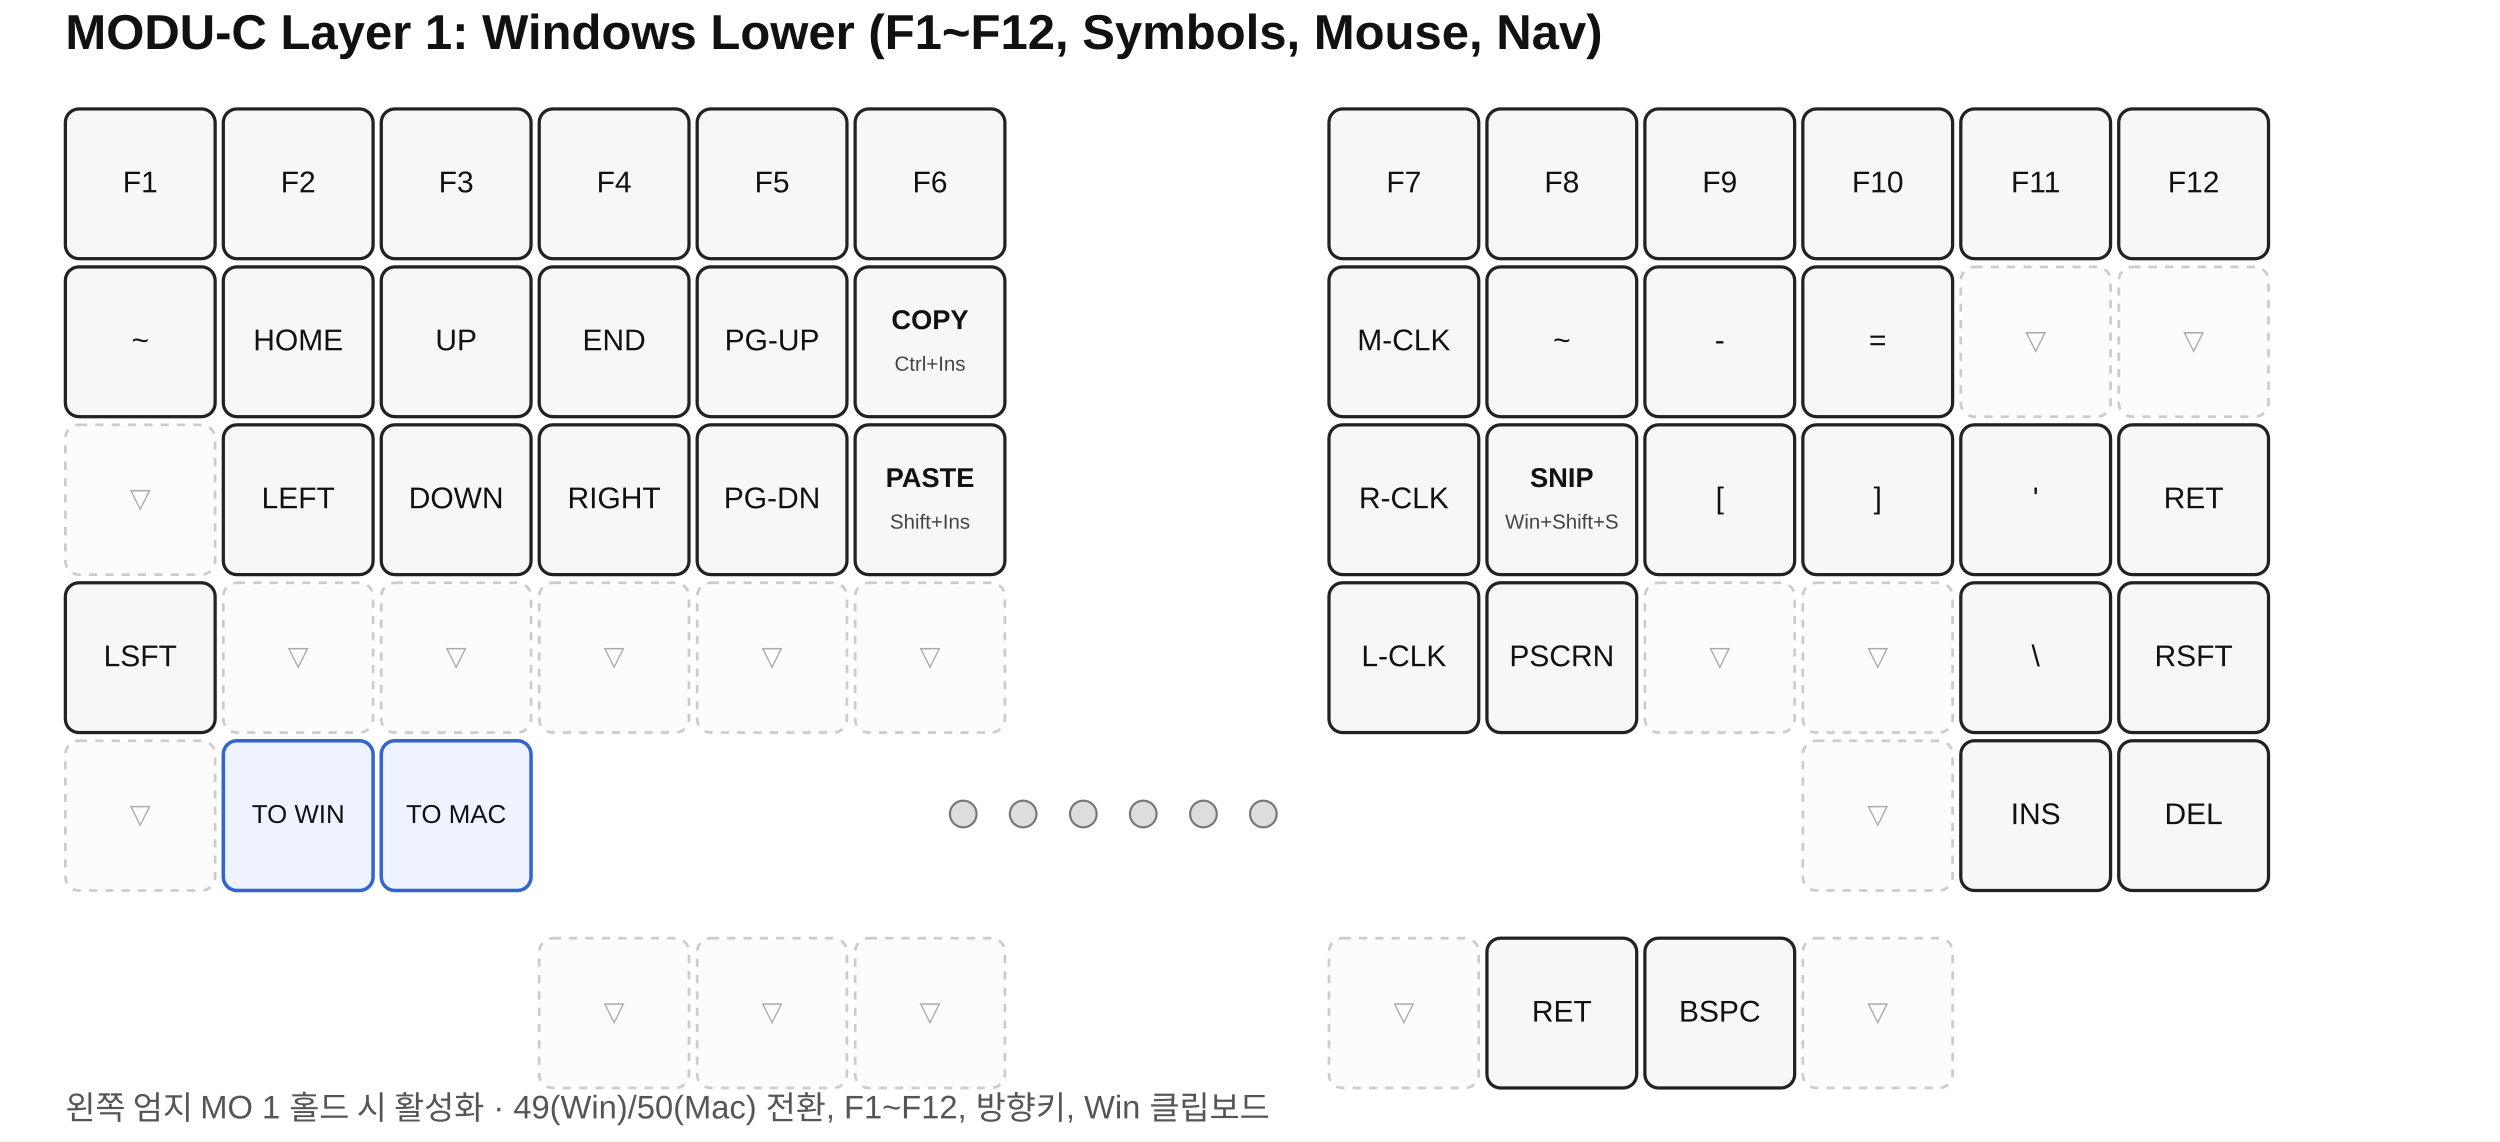
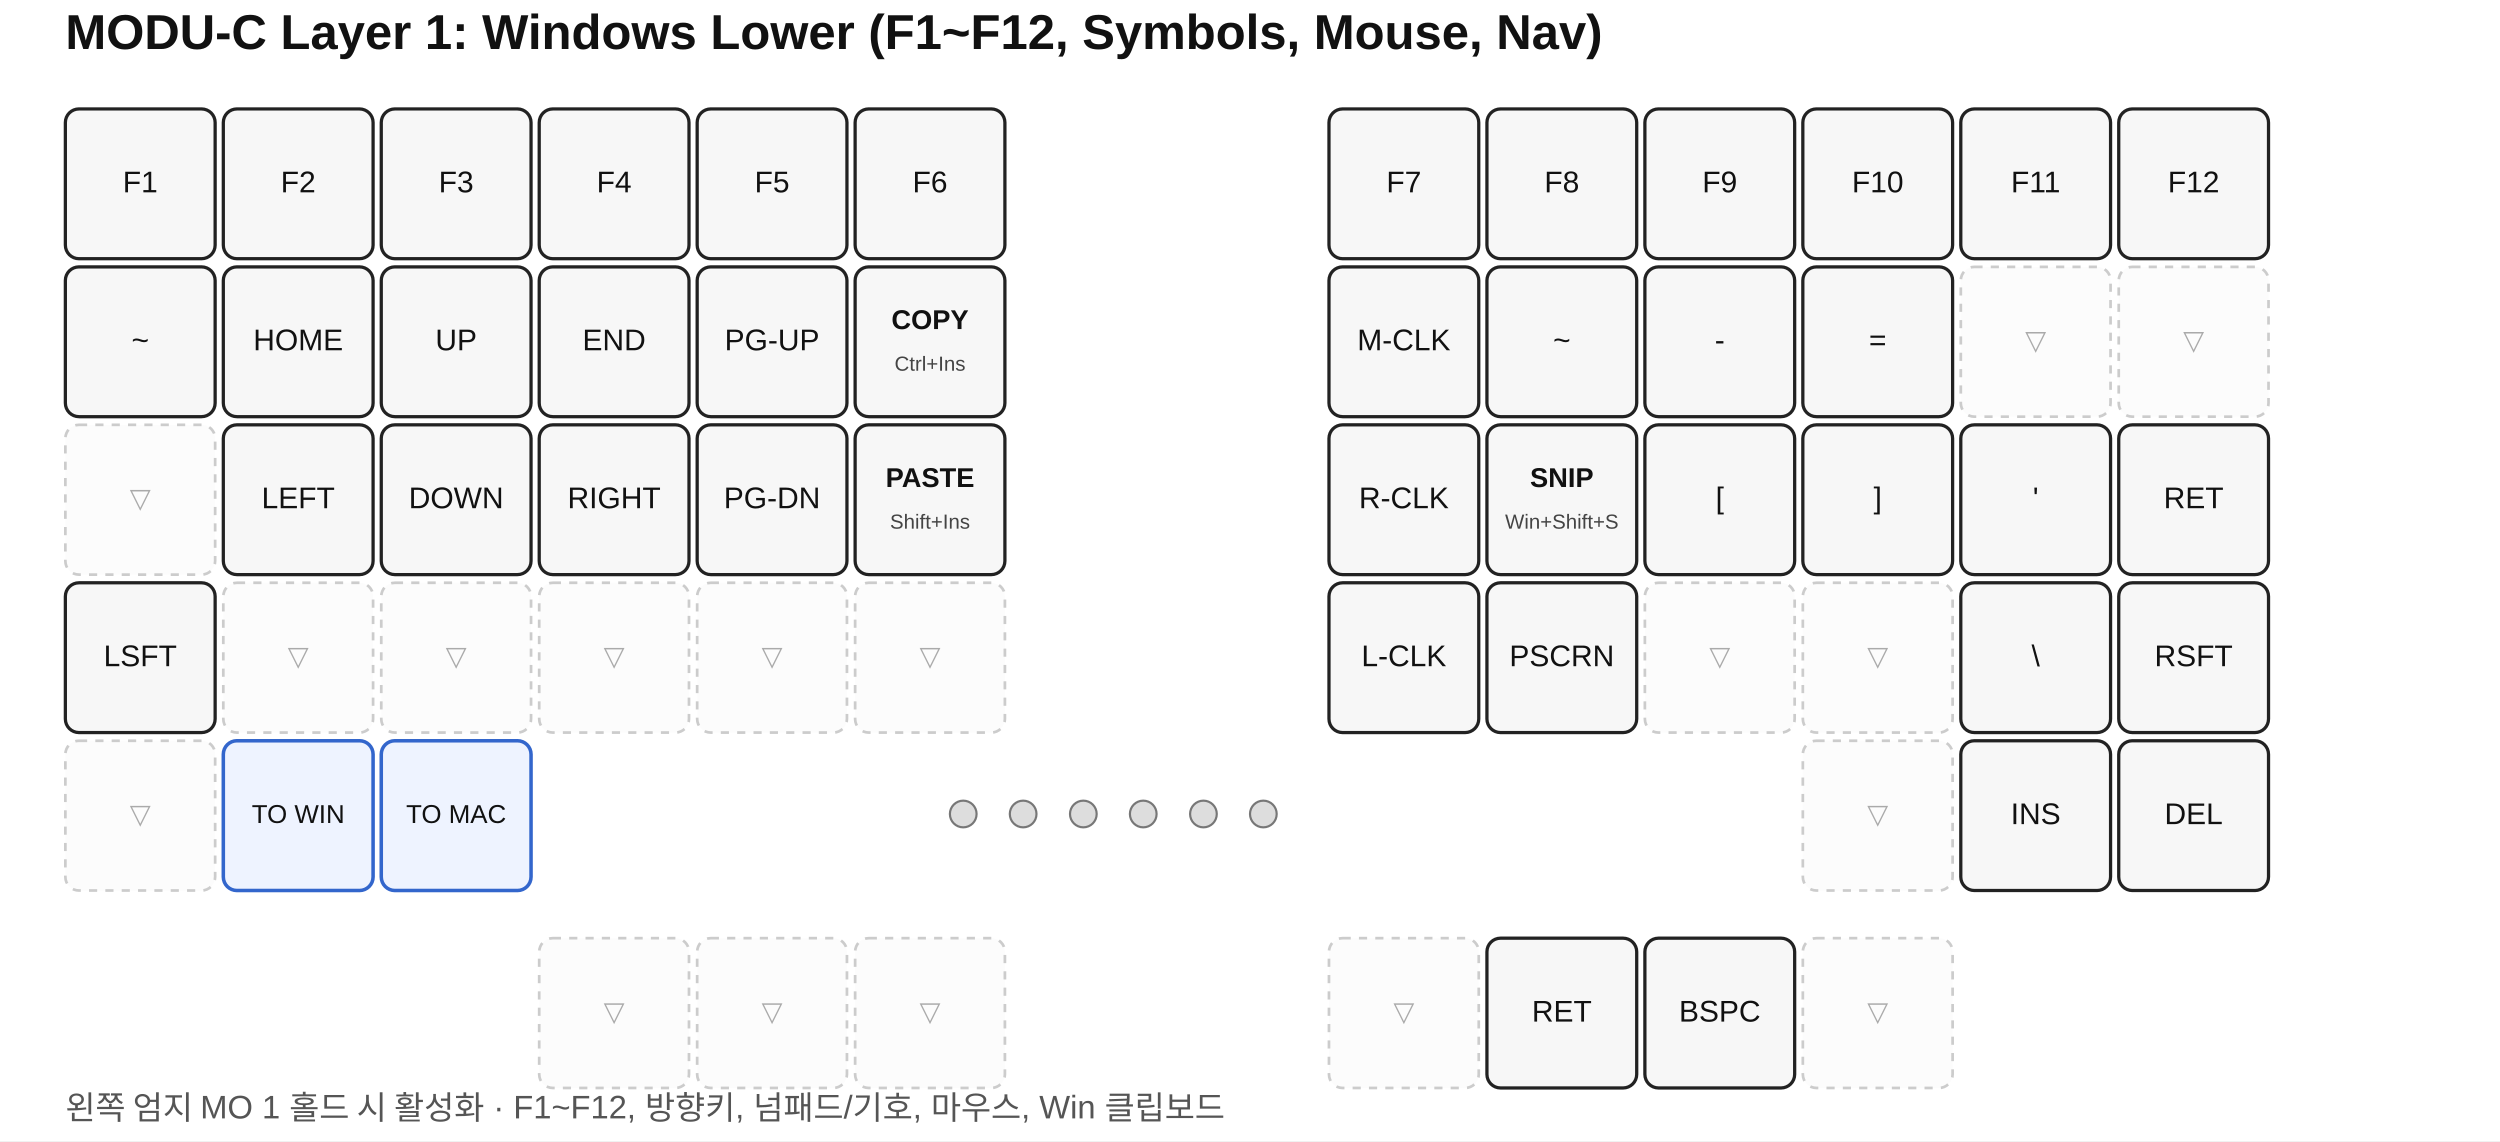
<svg xmlns="http://www.w3.org/2000/svg" width="918" height="419" viewBox="0 0 918 419">
  <rect width="100%" height="100%" fill="white" />
  <style>
text{font-family:Arial,sans-serif;fill:#111}
.key{fill:#f7f7f7;stroke:#222;stroke-width:1.2}
.trans{fill:#fcfcfc;stroke:#ccc;stroke-width:1;stroke-dasharray:3 3}
.mo{fill:#eef3ff;stroke:#3366cc;stroke-width:1.3}
.boot{fill:#ffeeee;stroke:#cc3333;stroke-width:1.3}
.none{fill:#ddd;stroke:#777;stroke-width:0.8}
.title{font-weight:700;font-size:18px}
.note{font-size:12px;fill:#555}
.label{font-size:11px;text-anchor:middle;dominant-baseline:middle}
.label-sm{font-size:9.5px;text-anchor:middle;dominant-baseline:middle}
.label-multi-1{font-size:10px;font-weight:700;text-anchor:middle;dominant-baseline:middle}
.label-multi-2{font-size:7.5px;text-anchor:middle;dominant-baseline:middle;fill:#444}
.label-trans{font-size:10px;text-anchor:middle;dominant-baseline:middle;fill:#aaa}
</style>
  <text x="24" y="18" class="title">MODU-C Layer 1: Windows Lower (F1~F12, Symbols, Mouse, Nav)</text>
-   <rect class="key" x="24" y="40" width="55" height="55" rx="5" />
+   <rect class="key" x="24.0" y="40.0" width="55.0" height="55.0" rx="5" />
  <text class="label" x="51.5" y="67.5">F1</text>
-   <rect class="key" x="82" y="40" width="55" height="55" rx="5" />
+   <rect class="key" x="82.0" y="40.0" width="55.0" height="55.0" rx="5" />
  <text class="label" x="109.5" y="67.5">F2</text>
-   <rect class="key" x="140" y="40" width="55" height="55" rx="5" />
+   <rect class="key" x="140.0" y="40.0" width="55.0" height="55.0" rx="5" />
  <text class="label" x="167.5" y="67.5">F3</text>
-   <rect class="key" x="198" y="40" width="55" height="55" rx="5" />
+   <rect class="key" x="198.0" y="40.0" width="55.0" height="55.0" rx="5" />
  <text class="label" x="225.5" y="67.5">F4</text>
-   <rect class="key" x="256" y="40" width="55" height="55" rx="5" />
+   <rect class="key" x="256.0" y="40.0" width="55.0" height="55.0" rx="5" />
  <text class="label" x="283.5" y="67.5">F5</text>
-   <rect class="key" x="314" y="40" width="55" height="55" rx="5" />
+   <rect class="key" x="314.0" y="40.0" width="55.0" height="55.0" rx="5" />
  <text class="label" x="341.5" y="67.5">F6</text>
-   <rect class="key" x="488" y="40" width="55" height="55" rx="5" />
+   <rect class="key" x="488.0" y="40.0" width="55.0" height="55.0" rx="5" />
  <text class="label" x="515.5" y="67.5">F7</text>
-   <rect class="key" x="546" y="40" width="55" height="55" rx="5" />
+   <rect class="key" x="546.0" y="40.0" width="55.0" height="55.0" rx="5" />
  <text class="label" x="573.5" y="67.5">F8</text>
-   <rect class="key" x="604" y="40" width="55" height="55" rx="5" />
+   <rect class="key" x="604.0" y="40.0" width="55.0" height="55.0" rx="5" />
  <text class="label" x="631.5" y="67.5">F9</text>
-   <rect class="key" x="662" y="40" width="55" height="55" rx="5" />
+   <rect class="key" x="662.0" y="40.0" width="55.0" height="55.0" rx="5" />
  <text class="label" x="689.5" y="67.5">F10</text>
-   <rect class="key" x="720" y="40" width="55" height="55" rx="5" />
+   <rect class="key" x="720.0" y="40.0" width="55.0" height="55.0" rx="5" />
  <text class="label" x="747.5" y="67.5">F11</text>
-   <rect class="key" x="778" y="40" width="55" height="55" rx="5" />
+   <rect class="key" x="778.0" y="40.0" width="55.0" height="55.0" rx="5" />
  <text class="label" x="805.5" y="67.5">F12</text>
-   <rect class="key" x="24" y="98" width="55" height="55" rx="5" />
+   <rect class="key" x="24.0" y="98.0" width="55.0" height="55.0" rx="5" />
  <text class="label" x="51.5" y="125.5">~</text>
-   <rect class="key" x="82" y="98" width="55" height="55" rx="5" />
+   <rect class="key" x="82.0" y="98.0" width="55.0" height="55.0" rx="5" />
  <text class="label" x="109.5" y="125.5">HOME</text>
-   <rect class="key" x="140" y="98" width="55" height="55" rx="5" />
+   <rect class="key" x="140.0" y="98.0" width="55.0" height="55.0" rx="5" />
  <text class="label" x="167.5" y="125.5">UP</text>
-   <rect class="key" x="198" y="98" width="55" height="55" rx="5" />
+   <rect class="key" x="198.0" y="98.0" width="55.0" height="55.0" rx="5" />
  <text class="label" x="225.5" y="125.5">END</text>
-   <rect class="key" x="256" y="98" width="55" height="55" rx="5" />
+   <rect class="key" x="256.0" y="98.0" width="55.0" height="55.0" rx="5" />
  <text class="label" x="283.5" y="125.5">PG-UP</text>
-   <rect class="key" x="314" y="98" width="55" height="55" rx="5" />
-   <text class="label-multi-1" x="341.5" y="118">COPY</text>
-   <text class="label-multi-2" x="341.5" y="134">Ctrl+Ins</text>
-   <rect class="key" x="488" y="98" width="55" height="55" rx="5" />
+   <rect class="key" x="314.0" y="98.0" width="55.0" height="55.0" rx="5" />
+   <text class="label-multi-1" x="341.5" y="118.0">COPY</text>
+   <text class="label-multi-2" x="341.5" y="134.0">Ctrl+Ins</text>
+   <rect class="key" x="488.0" y="98.0" width="55.0" height="55.0" rx="5" />
  <text class="label" x="515.5" y="125.5">M-CLK</text>
-   <rect class="key" x="546" y="98" width="55" height="55" rx="5" />
+   <rect class="key" x="546.0" y="98.0" width="55.0" height="55.0" rx="5" />
  <text class="label" x="573.5" y="125.5">~</text>
-   <rect class="key" x="604" y="98" width="55" height="55" rx="5" />
+   <rect class="key" x="604.0" y="98.0" width="55.0" height="55.0" rx="5" />
  <text class="label" x="631.5" y="125.5">-</text>
-   <rect class="key" x="662" y="98" width="55" height="55" rx="5" />
+   <rect class="key" x="662.0" y="98.0" width="55.0" height="55.0" rx="5" />
  <text class="label" x="689.5" y="125.5">=</text>
-   <rect class="trans" x="720" y="98" width="55" height="55" rx="5" />
+   <rect class="trans" x="720.0" y="98.0" width="55.0" height="55.0" rx="5" />
  <text class="label-trans" x="747.5" y="125.5">▽</text>
-   <rect class="trans" x="778" y="98" width="55" height="55" rx="5" />
+   <rect class="trans" x="778.0" y="98.0" width="55.0" height="55.0" rx="5" />
  <text class="label-trans" x="805.5" y="125.5">▽</text>
-   <rect class="trans" x="24" y="156" width="55" height="55" rx="5" />
+   <rect class="trans" x="24.0" y="156.0" width="55.0" height="55.0" rx="5" />
  <text class="label-trans" x="51.5" y="183.5">▽</text>
-   <rect class="key" x="82" y="156" width="55" height="55" rx="5" />
+   <rect class="key" x="82.0" y="156.0" width="55.0" height="55.0" rx="5" />
  <text class="label" x="109.5" y="183.5">LEFT</text>
-   <rect class="key" x="140" y="156" width="55" height="55" rx="5" />
+   <rect class="key" x="140.0" y="156.0" width="55.0" height="55.0" rx="5" />
  <text class="label" x="167.5" y="183.5">DOWN</text>
-   <rect class="key" x="198" y="156" width="55" height="55" rx="5" />
+   <rect class="key" x="198.0" y="156.0" width="55.0" height="55.0" rx="5" />
  <text class="label" x="225.5" y="183.5">RIGHT</text>
-   <rect class="key" x="256" y="156" width="55" height="55" rx="5" />
+   <rect class="key" x="256.0" y="156.0" width="55.0" height="55.0" rx="5" />
  <text class="label" x="283.5" y="183.5">PG-DN</text>
-   <rect class="key" x="314" y="156" width="55" height="55" rx="5" />
-   <text class="label-multi-1" x="341.5" y="176">PASTE</text>
-   <text class="label-multi-2" x="341.5" y="192">Shift+Ins</text>
-   <rect class="key" x="488" y="156" width="55" height="55" rx="5" />
+   <rect class="key" x="314.0" y="156.0" width="55.0" height="55.0" rx="5" />
+   <text class="label-multi-1" x="341.5" y="176.0">PASTE</text>
+   <text class="label-multi-2" x="341.5" y="192.0">Shift+Ins</text>
+   <rect class="key" x="488.0" y="156.0" width="55.0" height="55.0" rx="5" />
  <text class="label" x="515.5" y="183.5">R-CLK</text>
-   <rect class="key" x="546" y="156" width="55" height="55" rx="5" />
-   <text class="label-multi-1" x="573.5" y="176">SNIP</text>
-   <text class="label-multi-2" x="573.5" y="192">Win+Shift+S</text>
-   <rect class="key" x="604" y="156" width="55" height="55" rx="5" />
+   <rect class="key" x="546.0" y="156.0" width="55.0" height="55.0" rx="5" />
+   <text class="label-multi-1" x="573.5" y="176.0">SNIP</text>
+   <text class="label-multi-2" x="573.5" y="192.0">Win+Shift+S</text>
+   <rect class="key" x="604.0" y="156.0" width="55.0" height="55.0" rx="5" />
  <text class="label" x="631.5" y="183.5">[</text>
-   <rect class="key" x="662" y="156" width="55" height="55" rx="5" />
+   <rect class="key" x="662.0" y="156.0" width="55.0" height="55.0" rx="5" />
  <text class="label" x="689.5" y="183.5">]</text>
-   <rect class="key" x="720" y="156" width="55" height="55" rx="5" />
+   <rect class="key" x="720.0" y="156.0" width="55.0" height="55.0" rx="5" />
  <text class="label" x="747.5" y="183.5">'</text>
-   <rect class="key" x="778" y="156" width="55" height="55" rx="5" />
+   <rect class="key" x="778.0" y="156.0" width="55.0" height="55.0" rx="5" />
  <text class="label" x="805.5" y="183.5">RET</text>
-   <rect class="key" x="24" y="214" width="55" height="55" rx="5" />
+   <rect class="key" x="24.0" y="214.0" width="55.0" height="55.0" rx="5" />
  <text class="label" x="51.5" y="241.5">LSFT</text>
-   <rect class="trans" x="82" y="214" width="55" height="55" rx="5" />
+   <rect class="trans" x="82.0" y="214.0" width="55.0" height="55.0" rx="5" />
  <text class="label-trans" x="109.5" y="241.5">▽</text>
-   <rect class="trans" x="140" y="214" width="55" height="55" rx="5" />
+   <rect class="trans" x="140.0" y="214.0" width="55.0" height="55.0" rx="5" />
  <text class="label-trans" x="167.5" y="241.5">▽</text>
-   <rect class="trans" x="198" y="214" width="55" height="55" rx="5" />
+   <rect class="trans" x="198.0" y="214.0" width="55.0" height="55.0" rx="5" />
  <text class="label-trans" x="225.5" y="241.5">▽</text>
-   <rect class="trans" x="256" y="214" width="55" height="55" rx="5" />
+   <rect class="trans" x="256.0" y="214.0" width="55.0" height="55.0" rx="5" />
  <text class="label-trans" x="283.5" y="241.5">▽</text>
-   <rect class="trans" x="314" y="214" width="55" height="55" rx="5" />
+   <rect class="trans" x="314.0" y="214.0" width="55.0" height="55.0" rx="5" />
  <text class="label-trans" x="341.5" y="241.5">▽</text>
-   <rect class="key" x="488" y="214" width="55" height="55" rx="5" />
+   <rect class="key" x="488.0" y="214.0" width="55.0" height="55.0" rx="5" />
  <text class="label" x="515.5" y="241.5">L-CLK</text>
-   <rect class="key" x="546" y="214" width="55" height="55" rx="5" />
+   <rect class="key" x="546.0" y="214.0" width="55.0" height="55.0" rx="5" />
  <text class="label" x="573.5" y="241.5">PSCRN</text>
-   <rect class="trans" x="604" y="214" width="55" height="55" rx="5" />
+   <rect class="trans" x="604.0" y="214.0" width="55.0" height="55.0" rx="5" />
  <text class="label-trans" x="631.5" y="241.5">▽</text>
-   <rect class="trans" x="662" y="214" width="55" height="55" rx="5" />
+   <rect class="trans" x="662.0" y="214.0" width="55.0" height="55.0" rx="5" />
  <text class="label-trans" x="689.5" y="241.5">▽</text>
-   <rect class="key" x="720" y="214" width="55" height="55" rx="5" />
+   <rect class="key" x="720.0" y="214.0" width="55.0" height="55.0" rx="5" />
  <text class="label" x="747.5" y="241.5">\</text>
-   <rect class="key" x="778" y="214" width="55" height="55" rx="5" />
+   <rect class="key" x="778.0" y="214.0" width="55.0" height="55.0" rx="5" />
  <text class="label" x="805.5" y="241.5">RSFT</text>
-   <rect class="trans" x="24" y="272" width="55" height="55" rx="5" />
+   <rect class="trans" x="24.0" y="272.0" width="55.0" height="55.0" rx="5" />
  <text class="label-trans" x="51.5" y="299.5">▽</text>
-   <rect class="mo" x="82" y="272" width="55" height="55" rx="5" />
+   <rect class="mo" x="82.0" y="272.0" width="55.0" height="55.0" rx="5" />
  <text class="label-sm" x="109.5" y="299.5">TO WIN</text>
-   <rect class="mo" x="140" y="272" width="55" height="55" rx="5" />
+   <rect class="mo" x="140.0" y="272.0" width="55.0" height="55.0" rx="5" />
  <text class="label-sm" x="167.5" y="299.5">TO MAC</text>
-   <rect class="none" x="348.8" y="294" width="9.8" height="9.8" rx="5" />
-   <rect class="none" x="370.8" y="294" width="9.8" height="9.8" rx="5" />
-   <rect class="none" x="392.9" y="294" width="9.8" height="9.8" rx="5" />
-   <rect class="none" x="414.9" y="294" width="9.8" height="9.8" rx="5" />
-   <rect class="none" x="437" y="294" width="9.8" height="9.8" rx="5" />
-   <rect class="none" x="459" y="294" width="9.8" height="9.8" rx="5" />
-   <rect class="trans" x="662" y="272" width="55" height="55" rx="5" />
+   <rect class="none" x="348.8" y="294.0" width="9.8" height="9.8" rx="5" />
+   <rect class="none" x="370.8" y="294.0" width="9.8" height="9.8" rx="5" />
+   <rect class="none" x="392.9" y="294.0" width="9.8" height="9.8" rx="5" />
+   <rect class="none" x="414.9" y="294.0" width="9.8" height="9.8" rx="5" />
+   <rect class="none" x="437.0" y="294.0" width="9.8" height="9.8" rx="5" />
+   <rect class="none" x="459.0" y="294.0" width="9.8" height="9.8" rx="5" />
+   <rect class="trans" x="662.0" y="272.0" width="55.0" height="55.0" rx="5" />
  <text class="label-trans" x="689.5" y="299.5">▽</text>
-   <rect class="key" x="720" y="272" width="55" height="55" rx="5" />
+   <rect class="key" x="720.0" y="272.0" width="55.0" height="55.0" rx="5" />
  <text class="label" x="747.5" y="299.5">INS</text>
-   <rect class="key" x="778" y="272" width="55" height="55" rx="5" />
+   <rect class="key" x="778.0" y="272.0" width="55.0" height="55.0" rx="5" />
  <text class="label" x="805.5" y="299.5">DEL</text>
-   <rect class="trans" x="198" y="344.5" width="55" height="55" rx="5" />
-   <text class="label-trans" x="225.5" y="372">▽</text>
-   <rect class="trans" x="256" y="344.5" width="55" height="55" rx="5" />
-   <text class="label-trans" x="283.5" y="372">▽</text>
-   <rect class="trans" x="314" y="344.5" width="55" height="55" rx="5" />
-   <text class="label-trans" x="341.5" y="372">▽</text>
-   <rect class="trans" x="488" y="344.5" width="55" height="55" rx="5" />
-   <text class="label-trans" x="515.5" y="372">▽</text>
-   <rect class="key" x="546" y="344.5" width="55" height="55" rx="5" />
-   <text class="label" x="573.5" y="372">RET</text>
-   <rect class="key" x="604" y="344.5" width="55" height="55" rx="5" />
-   <text class="label" x="631.5" y="372">BSPC</text>
-   <rect class="trans" x="662" y="344.5" width="55" height="55" rx="5" />
-   <text class="label-trans" x="689.5" y="372">▽</text>
-   <text x="24" y="411" class="note">왼쪽 엄지 MO 1 홀드 시 활성화 · 49(Win)/50(Mac) 전환, F1~F12, 방향키, Win 클립보드</text>
+   <rect class="trans" x="198.0" y="344.5" width="55.0" height="55.0" rx="5" />
+   <text class="label-trans" x="225.5" y="372.0">▽</text>
+   <rect class="trans" x="256.0" y="344.5" width="55.0" height="55.0" rx="5" />
+   <text class="label-trans" x="283.5" y="372.0">▽</text>
+   <rect class="trans" x="314.0" y="344.5" width="55.0" height="55.0" rx="5" />
+   <text class="label-trans" x="341.5" y="372.0">▽</text>
+   <rect class="trans" x="488.0" y="344.5" width="55.0" height="55.0" rx="5" />
+   <text class="label-trans" x="515.5" y="372.0">▽</text>
+   <rect class="key" x="546.0" y="344.5" width="55.0" height="55.0" rx="5" />
+   <text class="label" x="573.5" y="372.0">RET</text>
+   <rect class="key" x="604.0" y="344.5" width="55.0" height="55.0" rx="5" />
+   <text class="label" x="631.5" y="372.0">BSPC</text>
+   <rect class="trans" x="662.0" y="344.5" width="55.0" height="55.0" rx="5" />
+   <text class="label-trans" x="689.5" y="372.0">▽</text>
+   <text x="24" y="411" class="note">왼쪽 엄지 MO 1 홀드 시 활성화 · F1~F12, 방향키, 넘패드/기호, 마우스, Win 클립보드</text>
</svg>
